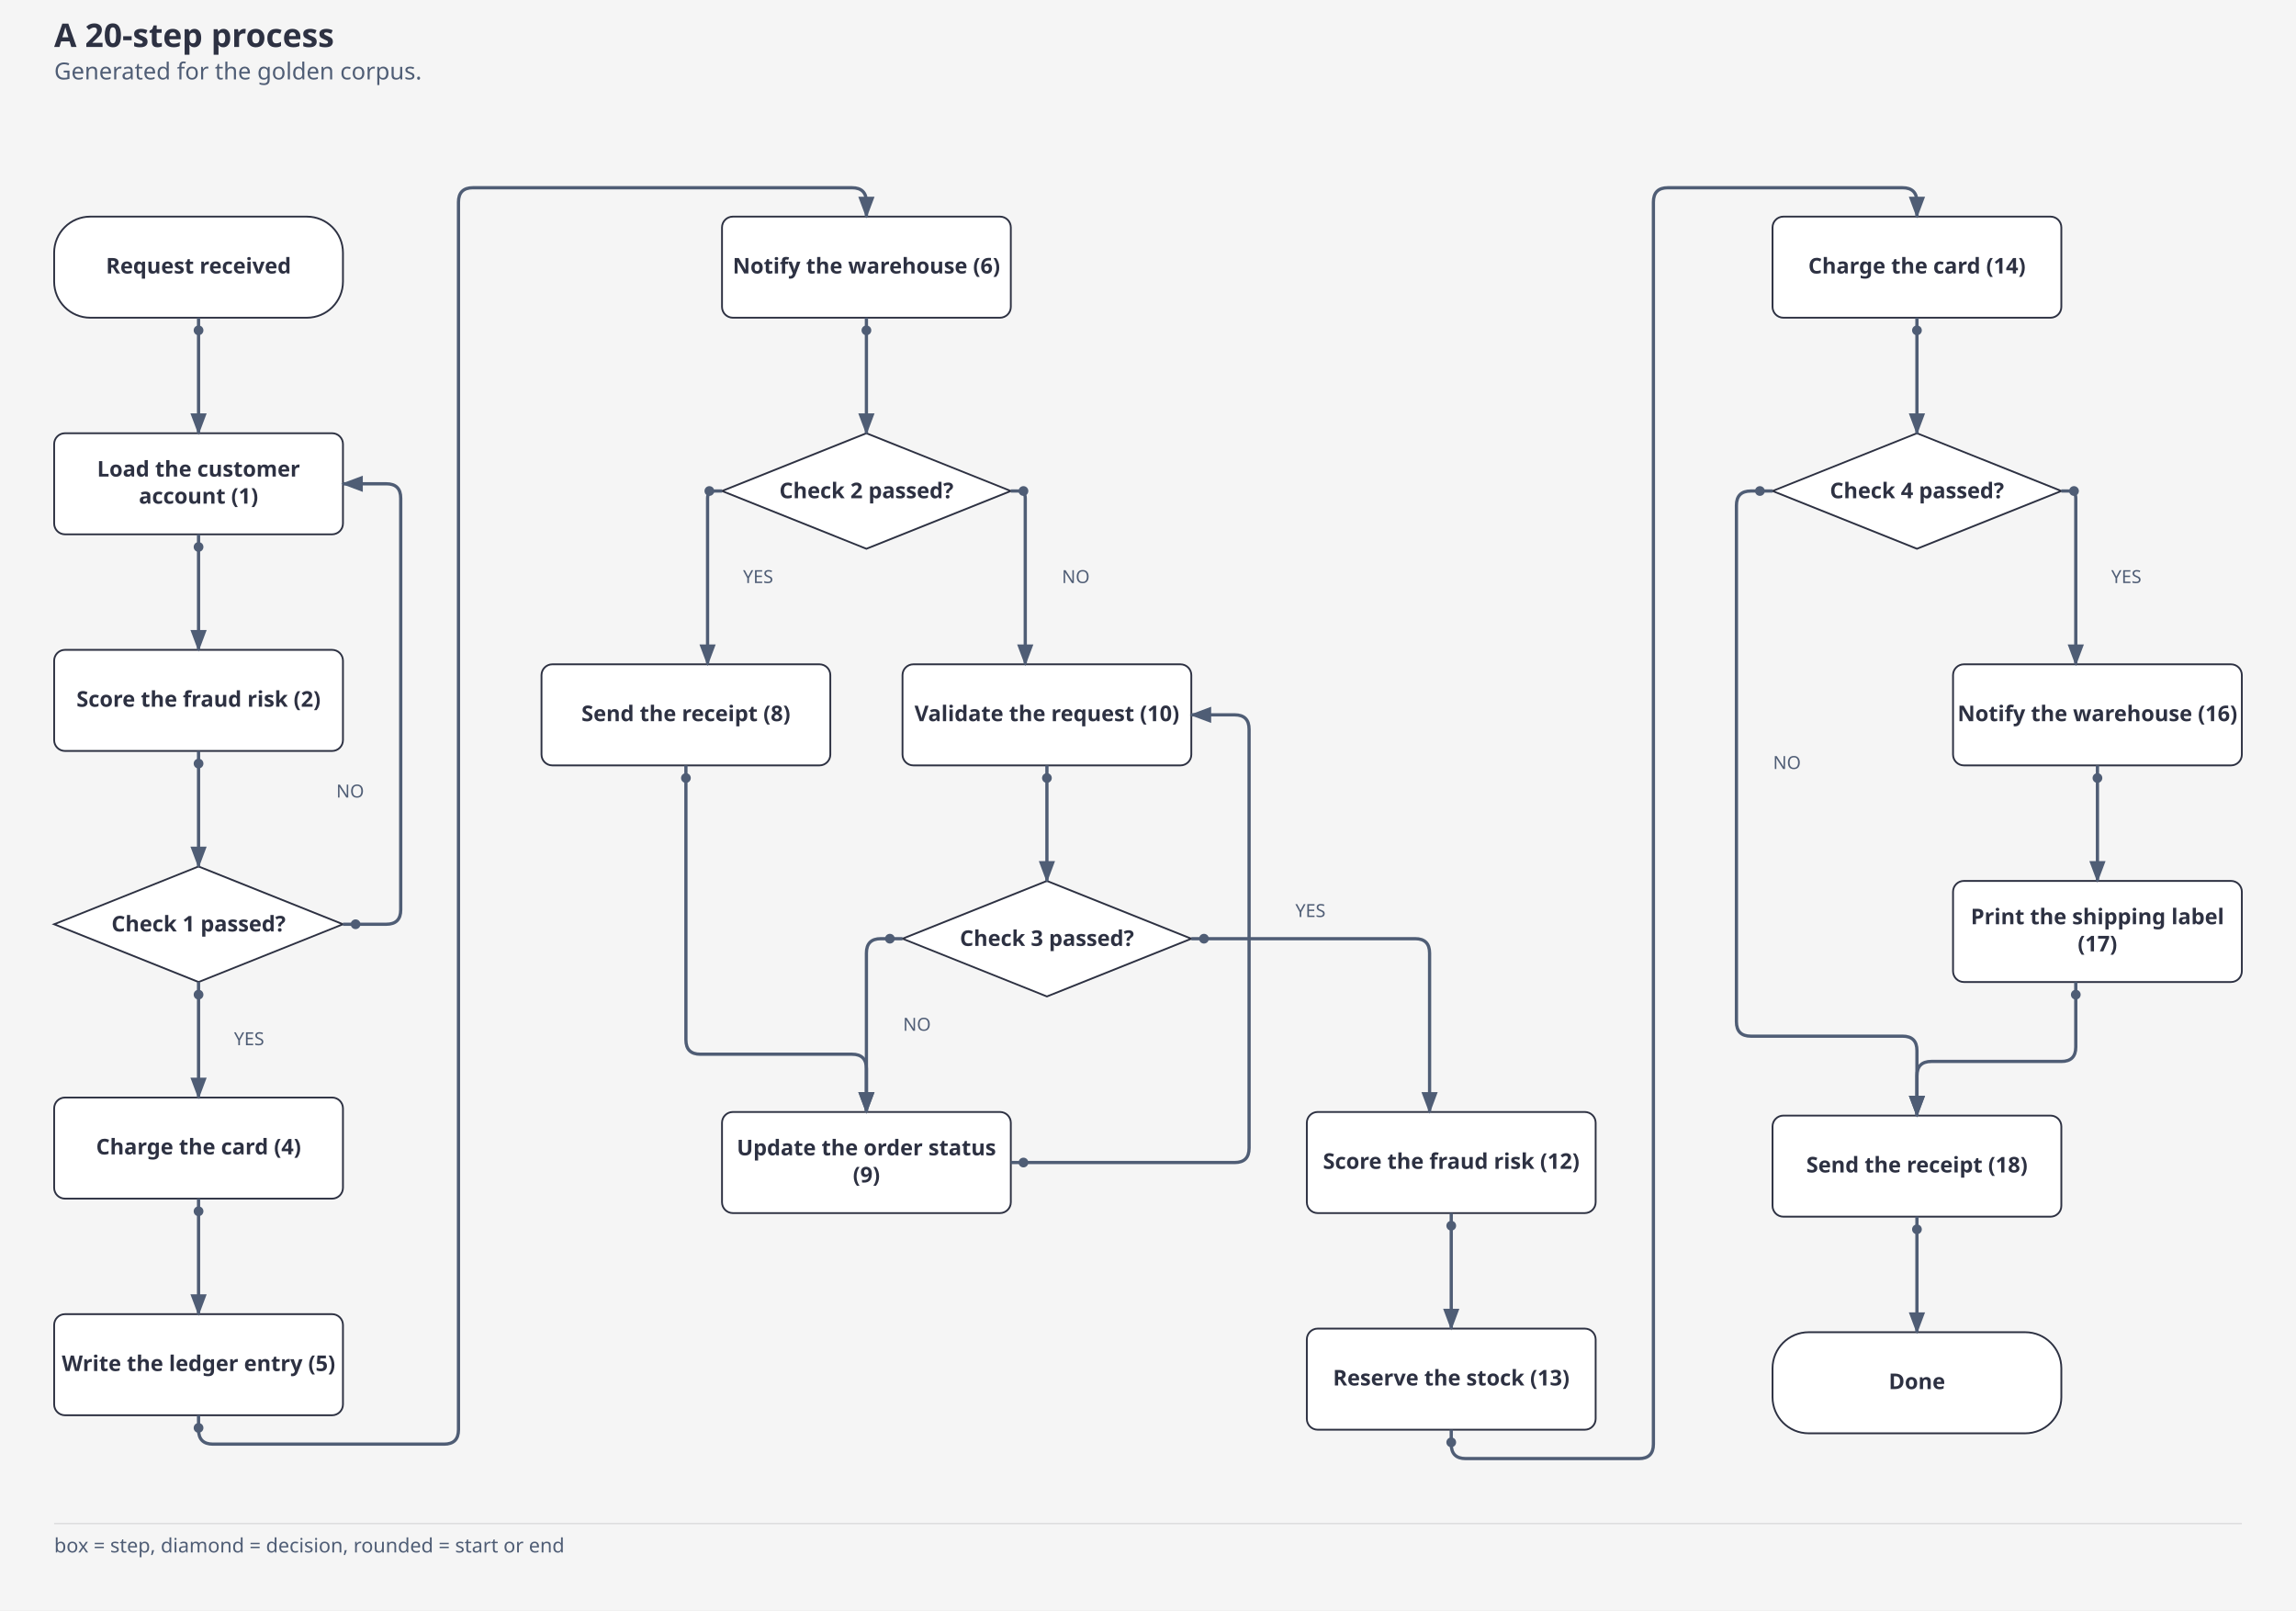
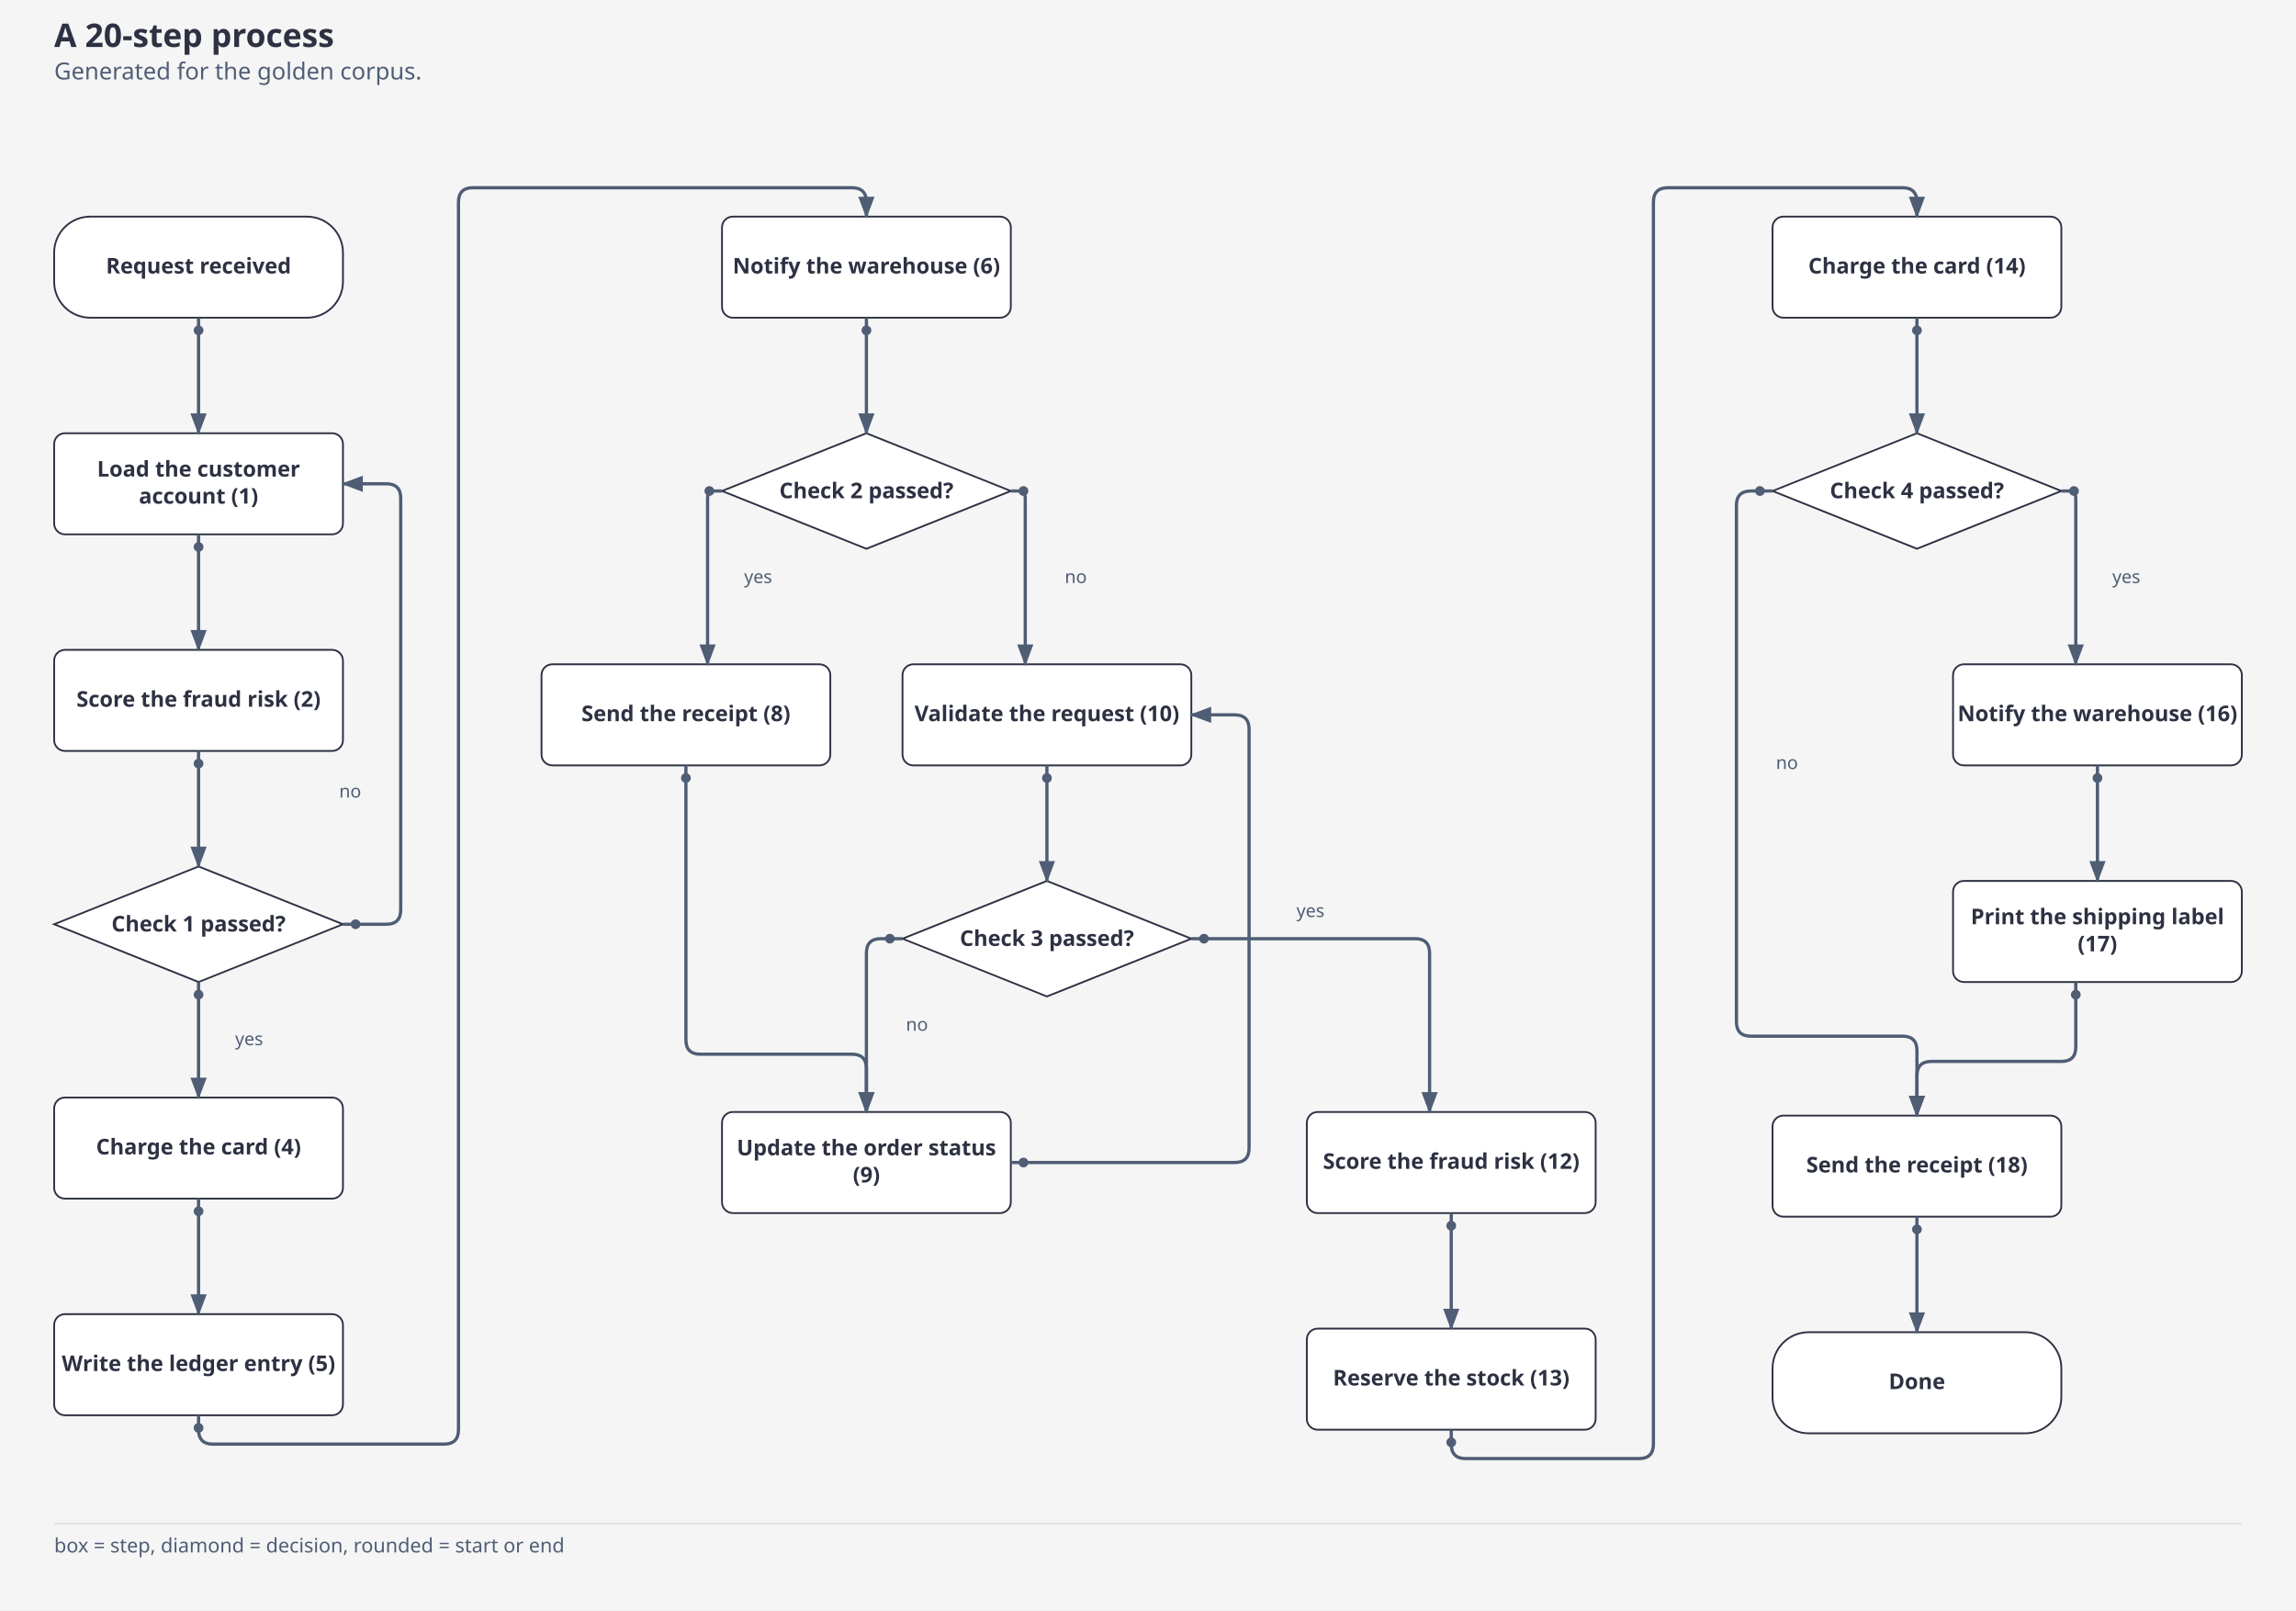
<svg xmlns="http://www.w3.org/2000/svg" role="graphics-document" aria-roledescription="flow diagram" viewBox="0 0 1272 892" width="1272">
  <rect width="1272" height="892" fill="#f5f5f5" aria-hidden="true" />
  <defs>
    <marker id="a" markerWidth="12" markerHeight="9" refX="11" refY="4.5" orient="auto" markerUnits="userSpaceOnUse">
      <polygon points="0 0,12 4.5,0 9" fill="#4f5d75" />
    </marker>
    <marker id="aa" markerWidth="12" markerHeight="9" refX="11" refY="4.5" orient="auto" markerUnits="userSpaceOnUse">
      <polygon points="0 0,12 4.5,0 9" fill="#eb6c36" />
    </marker>
    <marker id="al" markerWidth="12" markerHeight="9" refX="11" refY="4.5" orient="auto" markerUnits="userSpaceOnUse">
      <polygon points="0 0,12 4.5,0 9" fill="#2e5aa8" />
    </marker>
    <marker id="ar" markerWidth="12" markerHeight="9" refX="11" refY="4.5" orient="auto" markerUnits="userSpaceOnUse">
      <polygon points="0 0,12 4.5,0 9" fill="#7a8399" />
    </marker>
  </defs>
  <text x="30" y="26" font-size="18" font-weight="600" font-family="system-ui, 'Segoe UI', sans-serif" fill="#2d3142">A 20-step process</text>
  <text x="30" y="44" font-size="13" font-family="system-ui, 'Segoe UI', sans-serif" fill="#4f5d75">Generated for the golden corpus.</text>
  <rect x="30" y="120" width="160" height="56" rx="20" fill="#f5f5f5" aria-hidden="true" />
  <rect x="30" y="120" width="160" height="56" rx="20" fill="#ffffff" stroke="#2d3142" data-node="s0" data-label="Request received" role="graphics-symbol" aria-roledescription="start or end" aria-label="Request received" />
  <text x="110" y="151.5" font-size="12" font-weight="600" font-family="system-ui, 'Segoe UI', sans-serif" fill="#2d3142" text-anchor="middle" aria-hidden="true">Request received</text>
  <rect x="30" y="240" width="160" height="56" rx="6" fill="#f5f5f5" aria-hidden="true" />
  <rect x="30" y="240" width="160" height="56" rx="6" fill="#ffffff" stroke="#2d3142" data-node="s1" data-label="Load the customer account (1)" role="graphics-symbol" aria-roledescription="box" aria-label="Load the customer account (1)" />
  <text x="110" y="264" font-size="12" font-weight="600" font-family="system-ui, 'Segoe UI', sans-serif" fill="#2d3142" text-anchor="middle" aria-hidden="true">Load the customer</text>
  <text x="110" y="279" font-size="12" font-weight="600" font-family="system-ui, 'Segoe UI', sans-serif" fill="#2d3142" text-anchor="middle" aria-hidden="true">account (1)</text>
  <rect x="30" y="360" width="160" height="56" rx="6" fill="#f5f5f5" aria-hidden="true" />
  <rect x="30" y="360" width="160" height="56" rx="6" fill="#ffffff" stroke="#2d3142" data-node="s2" data-label="Score the fraud risk (2)" role="graphics-symbol" aria-roledescription="box" aria-label="Score the fraud risk (2)" />
  <text x="110" y="391.5" font-size="12" font-weight="600" font-family="system-ui, 'Segoe UI', sans-serif" fill="#2d3142" text-anchor="middle" aria-hidden="true">Score the fraud risk (2)</text>
  <polygon points="110,480 190,512 110,544 30,512" fill="#f5f5f5" aria-hidden="true" />
  <polygon points="110,480 190,512 110,544 30,512" fill="#ffffff" stroke="#2d3142" data-node="s3" data-label="Check 1 passed?" data-cx="110" data-cy="512" role="graphics-symbol" aria-roledescription="decision" aria-label="Check 1 passed?" />
  <text x="110" y="516" font-size="12" font-weight="600" font-family="system-ui, 'Segoe UI', sans-serif" fill="#2d3142" text-anchor="middle" aria-hidden="true">Check 1 passed?</text>
  <rect x="30" y="608" width="160" height="56" rx="6" fill="#f5f5f5" aria-hidden="true" />
  <rect x="30" y="608" width="160" height="56" rx="6" fill="#ffffff" stroke="#2d3142" data-node="s4" data-label="Charge the card (4)" role="graphics-symbol" aria-roledescription="box" aria-label="Charge the card (4)" />
  <text x="110" y="639.5" font-size="12" font-weight="600" font-family="system-ui, 'Segoe UI', sans-serif" fill="#2d3142" text-anchor="middle" aria-hidden="true">Charge the card (4)</text>
  <rect x="30" y="728" width="160" height="56" rx="6" fill="#f5f5f5" aria-hidden="true" />
  <rect x="30" y="728" width="160" height="56" rx="6" fill="#ffffff" stroke="#2d3142" data-node="s5" data-label="Write the ledger entry (5)" role="graphics-symbol" aria-roledescription="box" aria-label="Write the ledger entry (5)" />
  <text x="110" y="759.5" font-size="12" font-weight="600" font-family="system-ui, 'Segoe UI', sans-serif" fill="#2d3142" text-anchor="middle" aria-hidden="true">Write the ledger entry (5)</text>
  <rect x="400" y="120" width="160" height="56" rx="6" fill="#f5f5f5" aria-hidden="true" />
  <rect x="400" y="120" width="160" height="56" rx="6" fill="#ffffff" stroke="#2d3142" data-node="s6" data-label="Notify the warehouse (6)" role="graphics-symbol" aria-roledescription="box" aria-label="Notify the warehouse (6)" />
  <text x="480" y="151.5" font-size="12" font-weight="600" font-family="system-ui, 'Segoe UI', sans-serif" fill="#2d3142" text-anchor="middle" aria-hidden="true">Notify the warehouse (6)</text>
  <polygon points="480,240 560,272 480,304 400,272" fill="#f5f5f5" aria-hidden="true" />
  <polygon points="480,240 560,272 480,304 400,272" fill="#ffffff" stroke="#2d3142" data-node="s7" data-label="Check 2 passed?" data-cx="480" data-cy="272" role="graphics-symbol" aria-roledescription="decision" aria-label="Check 2 passed?" />
  <text x="480" y="276" font-size="12" font-weight="600" font-family="system-ui, 'Segoe UI', sans-serif" fill="#2d3142" text-anchor="middle" aria-hidden="true">Check 2 passed?</text>
  <rect x="300" y="368" width="160" height="56" rx="6" fill="#f5f5f5" aria-hidden="true" />
  <rect x="300" y="368" width="160" height="56" rx="6" fill="#ffffff" stroke="#2d3142" data-node="s8" data-label="Send the receipt (8)" role="graphics-symbol" aria-roledescription="box" aria-label="Send the receipt (8)" />
  <text x="380" y="399.5" font-size="12" font-weight="600" font-family="system-ui, 'Segoe UI', sans-serif" fill="#2d3142" text-anchor="middle" aria-hidden="true">Send the receipt (8)</text>
  <rect x="400" y="616" width="160" height="56" rx="6" fill="#f5f5f5" aria-hidden="true" />
  <rect x="400" y="616" width="160" height="56" rx="6" fill="#ffffff" stroke="#2d3142" data-node="s9" data-label="Update the order status (9)" role="graphics-symbol" aria-roledescription="box" aria-label="Update the order status (9)" />
  <text x="480" y="640" font-size="12" font-weight="600" font-family="system-ui, 'Segoe UI', sans-serif" fill="#2d3142" text-anchor="middle" aria-hidden="true">Update the order status</text>
  <text x="480" y="655" font-size="12" font-weight="600" font-family="system-ui, 'Segoe UI', sans-serif" fill="#2d3142" text-anchor="middle" aria-hidden="true">(9)</text>
  <rect x="500" y="368" width="160" height="56" rx="6" fill="#f5f5f5" aria-hidden="true" />
  <rect x="500" y="368" width="160" height="56" rx="6" fill="#ffffff" stroke="#2d3142" data-node="s10" data-label="Validate the request (10)" role="graphics-symbol" aria-roledescription="box" aria-label="Validate the request (10)" />
  <text x="580" y="399.5" font-size="12" font-weight="600" font-family="system-ui, 'Segoe UI', sans-serif" fill="#2d3142" text-anchor="middle" aria-hidden="true">Validate the request (10)</text>
  <polygon points="580,488 660,520 580,552 500,520" fill="#f5f5f5" aria-hidden="true" />
  <polygon points="580,488 660,520 580,552 500,520" fill="#ffffff" stroke="#2d3142" data-node="s11" data-label="Check 3 passed?" data-cx="580" data-cy="520" role="graphics-symbol" aria-roledescription="decision" aria-label="Check 3 passed?" />
  <text x="580" y="524" font-size="12" font-weight="600" font-family="system-ui, 'Segoe UI', sans-serif" fill="#2d3142" text-anchor="middle" aria-hidden="true">Check 3 passed?</text>
  <rect x="724" y="616" width="160" height="56" rx="6" fill="#f5f5f5" aria-hidden="true" />
  <rect x="724" y="616" width="160" height="56" rx="6" fill="#ffffff" stroke="#2d3142" data-node="s12" data-label="Score the fraud risk (12)" role="graphics-symbol" aria-roledescription="box" aria-label="Score the fraud risk (12)" />
  <text x="804" y="647.5" font-size="12" font-weight="600" font-family="system-ui, 'Segoe UI', sans-serif" fill="#2d3142" text-anchor="middle" aria-hidden="true">Score the fraud risk (12)</text>
  <rect x="724" y="736" width="160" height="56" rx="6" fill="#f5f5f5" aria-hidden="true" />
  <rect x="724" y="736" width="160" height="56" rx="6" fill="#ffffff" stroke="#2d3142" data-node="s13" data-label="Reserve the stock (13)" role="graphics-symbol" aria-roledescription="box" aria-label="Reserve the stock (13)" />
  <text x="804" y="767.5" font-size="12" font-weight="600" font-family="system-ui, 'Segoe UI', sans-serif" fill="#2d3142" text-anchor="middle" aria-hidden="true">Reserve the stock (13)</text>
  <rect x="982" y="120" width="160" height="56" rx="6" fill="#f5f5f5" aria-hidden="true" />
  <rect x="982" y="120" width="160" height="56" rx="6" fill="#ffffff" stroke="#2d3142" data-node="s14" data-label="Charge the card (14)" role="graphics-symbol" aria-roledescription="box" aria-label="Charge the card (14)" />
  <text x="1062" y="151.5" font-size="12" font-weight="600" font-family="system-ui, 'Segoe UI', sans-serif" fill="#2d3142" text-anchor="middle" aria-hidden="true">Charge the card (14)</text>
  <polygon points="1062,240 1142,272 1062,304 982,272" fill="#f5f5f5" aria-hidden="true" />
  <polygon points="1062,240 1142,272 1062,304 982,272" fill="#ffffff" stroke="#2d3142" data-node="s15" data-label="Check 4 passed?" data-cx="1062" data-cy="272" role="graphics-symbol" aria-roledescription="decision" aria-label="Check 4 passed?" />
  <text x="1062" y="276" font-size="12" font-weight="600" font-family="system-ui, 'Segoe UI', sans-serif" fill="#2d3142" text-anchor="middle" aria-hidden="true">Check 4 passed?</text>
  <rect x="1082" y="368" width="160" height="56" rx="6" fill="#f5f5f5" aria-hidden="true" />
  <rect x="1082" y="368" width="160" height="56" rx="6" fill="#ffffff" stroke="#2d3142" data-node="s16" data-label="Notify the warehouse (16)" role="graphics-symbol" aria-roledescription="box" aria-label="Notify the warehouse (16)" />
  <text x="1162" y="399.5" font-size="12" font-weight="600" font-family="system-ui, 'Segoe UI', sans-serif" fill="#2d3142" text-anchor="middle" aria-hidden="true">Notify the warehouse (16)</text>
  <rect x="1082" y="488" width="160" height="56" rx="6" fill="#f5f5f5" aria-hidden="true" />
  <rect x="1082" y="488" width="160" height="56" rx="6" fill="#ffffff" stroke="#2d3142" data-node="s17" data-label="Print the shipping label (17)" role="graphics-symbol" aria-roledescription="box" aria-label="Print the shipping label (17)" />
  <text x="1162" y="512" font-size="12" font-weight="600" font-family="system-ui, 'Segoe UI', sans-serif" fill="#2d3142" text-anchor="middle" aria-hidden="true">Print the shipping label</text>
  <text x="1162" y="527" font-size="12" font-weight="600" font-family="system-ui, 'Segoe UI', sans-serif" fill="#2d3142" text-anchor="middle" aria-hidden="true">(17)</text>
  <rect x="982" y="618" width="160" height="56" rx="6" fill="#f5f5f5" aria-hidden="true" />
  <rect x="982" y="618" width="160" height="56" rx="6" fill="#ffffff" stroke="#2d3142" data-node="s18" data-label="Send the receipt (18)" role="graphics-symbol" aria-roledescription="box" aria-label="Send the receipt (18)" />
  <text x="1062" y="649.5" font-size="12" font-weight="600" font-family="system-ui, 'Segoe UI', sans-serif" fill="#2d3142" text-anchor="middle" aria-hidden="true">Send the receipt (18)</text>
  <rect x="982" y="738" width="160" height="56" rx="20" fill="#f5f5f5" aria-hidden="true" />
  <rect x="982" y="738" width="160" height="56" rx="20" fill="#ffffff" stroke="#2d3142" data-node="s19" data-label="Done" role="graphics-symbol" aria-roledescription="start or end" aria-label="Done" />
  <text x="1062" y="769.5" font-size="12" font-weight="600" font-family="system-ui, 'Segoe UI', sans-serif" fill="#2d3142" text-anchor="middle" aria-hidden="true">Done</text>
  <path d="M110,176 L110,240" fill="none" stroke="#4f5d75" stroke-width="1.8" marker-end="url(#a)" data-from="s0" data-to="s1" data-label="" data-id="s0-&gt;s1" data-from-port="s" data-to-port="n" role="graphics-symbol" aria-roledescription="arrow" aria-label="Request received to Load the customer account (1)" />
  <circle cx="110" cy="183" r="2.7" fill="#4f5d75" aria-hidden="true" />
  <path d="M110,296 L110,360" fill="none" stroke="#4f5d75" stroke-width="1.8" marker-end="url(#a)" data-from="s1" data-to="s2" data-label="" data-id="s1-&gt;s2" data-from-port="s" data-to-port="n" role="graphics-symbol" aria-roledescription="arrow" aria-label="Load the customer account (1) to Score the fraud risk (2)" />
  <circle cx="110" cy="303" r="2.7" fill="#4f5d75" aria-hidden="true" />
  <path d="M110,416 L110,480" fill="none" stroke="#4f5d75" stroke-width="1.8" marker-end="url(#a)" data-from="s2" data-to="s3" data-label="" data-id="s2-&gt;s3" data-from-port="s" data-to-port="n" role="graphics-symbol" aria-roledescription="arrow" aria-label="Score the fraud risk (2) to Check 1 passed?" />
  <circle cx="110" cy="423" r="2.7" fill="#4f5d75" aria-hidden="true" />
  <path d="M190,512 L214,512 Q222,512 222,504 L222,276 Q222,268 214,268 L190,268" fill="none" stroke="#4f5d75" stroke-width="1.8" marker-end="url(#a)" data-from="s3" data-to="s1" data-label="no" data-id="s3-&gt;s1:no" data-from-port="e" data-to-port="e" role="graphics-symbol" aria-roledescription="arrow" aria-label="Check 1 passed? to Load the customer account (1): no" />
  <circle cx="197" cy="512" r="2.7" fill="#4f5d75" aria-hidden="true" />
  <path d="M110,544 L110,608" fill="none" stroke="#4f5d75" stroke-width="1.8" marker-end="url(#a)" data-from="s3" data-to="s4" data-label="yes" data-id="s3-&gt;s4:yes" data-from-port="s" data-to-port="n" role="graphics-symbol" aria-roledescription="arrow" aria-label="Check 1 passed? to Charge the card (4): yes" />
  <circle cx="110" cy="551" r="2.7" fill="#4f5d75" aria-hidden="true" />
  <path d="M110,664 L110,728" fill="none" stroke="#4f5d75" stroke-width="1.8" marker-end="url(#a)" data-from="s4" data-to="s5" data-label="" data-id="s4-&gt;s5" data-from-port="s" data-to-port="n" role="graphics-symbol" aria-roledescription="arrow" aria-label="Charge the card (4) to Write the ledger entry (5)" />
  <circle cx="110" cy="671" r="2.7" fill="#4f5d75" aria-hidden="true" />
  <path d="M110,784 L110,792 Q110,800 118,800 L246,800 Q254,800 254,792 L254,112 Q254,104 262,104 L472,104 Q480,104 480,112 L480,120" fill="none" stroke="#4f5d75" stroke-width="1.8" marker-end="url(#a)" data-from="s5" data-to="s6" data-label="" data-id="s5-&gt;s6" data-from-port="s" data-to-port="n" role="graphics-symbol" aria-roledescription="arrow" aria-label="Write the ledger entry (5) to Notify the warehouse (6)" />
  <circle cx="110" cy="791" r="2.7" fill="#4f5d75" aria-hidden="true" />
  <path d="M480,176 L480,240" fill="none" stroke="#4f5d75" stroke-width="1.8" marker-end="url(#a)" data-from="s6" data-to="s7" data-label="" data-id="s6-&gt;s7" data-from-port="s" data-to-port="n" role="graphics-symbol" aria-roledescription="arrow" aria-label="Notify the warehouse (6) to Check 2 passed?" />
  <circle cx="480" cy="183" r="2.7" fill="#4f5d75" aria-hidden="true" />
  <path d="M560,272 L564,272 Q568,272 568,276 L568,368" fill="none" stroke="#4f5d75" stroke-width="1.8" marker-end="url(#a)" data-from="s7" data-to="s10" data-label="no" data-id="s7-&gt;s10:no" data-from-port="e" data-to-port="n" role="graphics-symbol" aria-roledescription="arrow" aria-label="Check 2 passed? to Validate the request (10): no" />
  <circle cx="567" cy="272" r="2.7" fill="#4f5d75" aria-hidden="true" />
  <path d="M400,272 L396,272 Q392,272 392,276 L392,368" fill="none" stroke="#4f5d75" stroke-width="1.8" marker-end="url(#a)" data-from="s7" data-to="s8" data-label="yes" data-id="s7-&gt;s8:yes" data-from-port="w" data-to-port="n" role="graphics-symbol" aria-roledescription="arrow" aria-label="Check 2 passed? to Send the receipt (8): yes" />
  <circle cx="393" cy="272" r="2.7" fill="#4f5d75" aria-hidden="true" />
  <path d="M380,424 L380,576 Q380,584 388,584 L472,584 Q480,584 480,592 L480,616" fill="none" stroke="#4f5d75" stroke-width="1.8" marker-end="url(#a)" data-from="s8" data-to="s9" data-label="" data-id="s8-&gt;s9" data-from-port="s" data-to-port="n" role="graphics-symbol" aria-roledescription="arrow" aria-label="Send the receipt (8) to Update the order status (9)" />
  <circle cx="380" cy="431" r="2.7" fill="#4f5d75" aria-hidden="true" />
  <path d="M560,644 L684,644 Q692,644 692,636 L692,404 Q692,396 684,396 L660,396" fill="none" stroke="#4f5d75" stroke-width="1.8" marker-end="url(#a)" data-from="s9" data-to="s10" data-label="" data-id="s9-&gt;s10" data-from-port="e" data-to-port="e" role="graphics-symbol" aria-roledescription="arrow" aria-label="Update the order status (9) to Validate the request (10)" />
  <circle cx="567" cy="644" r="2.7" fill="#4f5d75" aria-hidden="true" />
  <path d="M580,424 L580,488" fill="none" stroke="#4f5d75" stroke-width="1.8" marker-end="url(#a)" data-from="s10" data-to="s11" data-label="" data-id="s10-&gt;s11" data-from-port="s" data-to-port="n" role="graphics-symbol" aria-roledescription="arrow" aria-label="Validate the request (10) to Check 3 passed?" />
  <circle cx="580" cy="431" r="2.7" fill="#4f5d75" aria-hidden="true" />
  <path d="M500,520 L488,520 Q480,520 480,528 L480,616" fill="none" stroke="#4f5d75" stroke-width="1.8" marker-end="url(#a)" data-from="s11" data-to="s9" data-label="no" data-id="s11-&gt;s9:no" data-from-port="w" data-to-port="n" role="graphics-symbol" aria-roledescription="arrow" aria-label="Check 3 passed? to Update the order status (9): no" />
  <circle cx="493" cy="520" r="2.7" fill="#4f5d75" aria-hidden="true" />
  <path d="M660,520 L784,520 Q792,520 792,528 L792,616" fill="none" stroke="#4f5d75" stroke-width="1.8" marker-end="url(#a)" data-from="s11" data-to="s12" data-label="yes" data-id="s11-&gt;s12:yes" data-from-port="e" data-to-port="n" role="graphics-symbol" aria-roledescription="arrow" aria-label="Check 3 passed? to Score the fraud risk (12): yes" />
  <circle cx="667" cy="520" r="2.7" fill="#4f5d75" aria-hidden="true" />
  <path d="M804,672 L804,736" fill="none" stroke="#4f5d75" stroke-width="1.8" marker-end="url(#a)" data-from="s12" data-to="s13" data-label="" data-id="s12-&gt;s13" data-from-port="s" data-to-port="n" role="graphics-symbol" aria-roledescription="arrow" aria-label="Score the fraud risk (12) to Reserve the stock (13)" />
  <circle cx="804" cy="679" r="2.7" fill="#4f5d75" aria-hidden="true" />
  <path d="M804,792 L804,800 Q804,808 812,808 L908,808 Q916,808 916,800 L916,112 Q916,104 924,104 L1054,104 Q1062,104 1062,112 L1062,120" fill="none" stroke="#4f5d75" stroke-width="1.8" marker-end="url(#a)" data-from="s13" data-to="s14" data-label="" data-id="s13-&gt;s14" data-from-port="s" data-to-port="n" role="graphics-symbol" aria-roledescription="arrow" aria-label="Reserve the stock (13) to Charge the card (14)" />
  <circle cx="804" cy="799" r="2.7" fill="#4f5d75" aria-hidden="true" />
  <path d="M1062,176 L1062,240" fill="none" stroke="#4f5d75" stroke-width="1.8" marker-end="url(#a)" data-from="s14" data-to="s15" data-label="" data-id="s14-&gt;s15" data-from-port="s" data-to-port="n" role="graphics-symbol" aria-roledescription="arrow" aria-label="Charge the card (14) to Check 4 passed?" />
  <circle cx="1062" cy="183" r="2.7" fill="#4f5d75" aria-hidden="true" />
  <path d="M982,272 L970,272 Q962,272 962,280 L962,566 Q962,574 970,574 L1054,574 Q1062,574 1062,582 L1062,618" fill="none" stroke="#4f5d75" stroke-width="1.8" marker-end="url(#a)" data-from="s15" data-to="s18" data-label="no" data-id="s15-&gt;s18:no" data-from-port="w" data-to-port="n" role="graphics-symbol" aria-roledescription="arrow" aria-label="Check 4 passed? to Send the receipt (18): no" />
  <circle cx="975" cy="272" r="2.7" fill="#4f5d75" aria-hidden="true" />
  <path d="M1142,272 L1146,272 Q1150,272 1150,276 L1150,368" fill="none" stroke="#4f5d75" stroke-width="1.8" marker-end="url(#a)" data-from="s15" data-to="s16" data-label="yes" data-id="s15-&gt;s16:yes" data-from-port="e" data-to-port="n" role="graphics-symbol" aria-roledescription="arrow" aria-label="Check 4 passed? to Notify the warehouse (16): yes" />
  <circle cx="1149" cy="272" r="2.7" fill="#4f5d75" aria-hidden="true" />
  <path d="M1162,424 L1162,488" fill="none" stroke="#4f5d75" stroke-width="1.8" marker-end="url(#a)" data-from="s16" data-to="s17" data-label="" data-id="s16-&gt;s17" data-from-port="s" data-to-port="n" role="graphics-symbol" aria-roledescription="arrow" aria-label="Notify the warehouse (16) to Print the shipping label (17)" />
  <circle cx="1162" cy="431" r="2.7" fill="#4f5d75" aria-hidden="true" />
  <path d="M1150,544 L1150,580 Q1150,588 1142,588 L1070,588 Q1062,588 1062,596 L1062,618" fill="none" stroke="#4f5d75" stroke-width="1.8" marker-end="url(#a)" data-from="s17" data-to="s18" data-label="" data-id="s17-&gt;s18" data-from-port="s" data-to-port="n" role="graphics-symbol" aria-roledescription="arrow" aria-label="Print the shipping label (17) to Send the receipt (18)" />
  <circle cx="1150" cy="551" r="2.7" fill="#4f5d75" aria-hidden="true" />
  <path d="M1062,674 L1062,738" fill="none" stroke="#4f5d75" stroke-width="1.8" marker-end="url(#a)" data-from="s18" data-to="s19" data-label="" data-id="s18-&gt;s19" data-from-port="s" data-to-port="n" role="graphics-symbol" aria-roledescription="arrow" aria-label="Send the receipt (18) to Done" />
  <circle cx="1062" cy="681" r="2.7" fill="#4f5d75" aria-hidden="true" />
  <rect x="174" y="429.8" width="40" height="16" rx="2" fill="#f5f5f5" aria-hidden="true" />
-   <text x="194" y="441.8" font-size="10" font-family="system-ui, 'Segoe UI', sans-serif" fill="#4f5d75" text-anchor="middle" aria-hidden="true">NO</text>
+   <text x="194" y="441.8" font-size="10" font-family="system-ui, 'Segoe UI', sans-serif" fill="#4f5d75" text-anchor="middle" aria-hidden="true">no</text>
  <rect x="118" y="567" width="40" height="16" rx="2" fill="#f5f5f5" aria-hidden="true" />
-   <text x="138" y="579" font-size="10" font-family="system-ui, 'Segoe UI', sans-serif" fill="#4f5d75" text-anchor="middle" aria-hidden="true">YES</text>
+   <text x="138" y="579" font-size="10" font-family="system-ui, 'Segoe UI', sans-serif" fill="#4f5d75" text-anchor="middle" aria-hidden="true">yes</text>
  <rect x="576" y="311" width="40" height="16" rx="2" fill="#f5f5f5" aria-hidden="true" />
-   <text x="596" y="323" font-size="10" font-family="system-ui, 'Segoe UI', sans-serif" fill="#4f5d75" text-anchor="middle" aria-hidden="true">NO</text>
+   <text x="596" y="323" font-size="10" font-family="system-ui, 'Segoe UI', sans-serif" fill="#4f5d75" text-anchor="middle" aria-hidden="true">no</text>
  <rect x="400" y="311" width="40" height="16" rx="2" fill="#f5f5f5" aria-hidden="true" />
-   <text x="420" y="323" font-size="10" font-family="system-ui, 'Segoe UI', sans-serif" fill="#4f5d75" text-anchor="middle" aria-hidden="true">YES</text>
+   <text x="420" y="323" font-size="10" font-family="system-ui, 'Segoe UI', sans-serif" fill="#4f5d75" text-anchor="middle" aria-hidden="true">yes</text>
  <rect x="488" y="559" width="40" height="16" rx="2" fill="#f5f5f5" aria-hidden="true" />
-   <text x="508" y="571" font-size="10" font-family="system-ui, 'Segoe UI', sans-serif" fill="#4f5d75" text-anchor="middle" aria-hidden="true">NO</text>
+   <text x="508" y="571" font-size="10" font-family="system-ui, 'Segoe UI', sans-serif" fill="#4f5d75" text-anchor="middle" aria-hidden="true">no</text>
  <rect x="706" y="496" width="40" height="16" rx="2" fill="#f5f5f5" aria-hidden="true" />
-   <text x="726" y="508" font-size="10" font-family="system-ui, 'Segoe UI', sans-serif" fill="#4f5d75" text-anchor="middle" aria-hidden="true">YES</text>
+   <text x="726" y="508" font-size="10" font-family="system-ui, 'Segoe UI', sans-serif" fill="#4f5d75" text-anchor="middle" aria-hidden="true">yes</text>
  <rect x="970" y="414" width="40" height="16" rx="2" fill="#f5f5f5" aria-hidden="true" />
-   <text x="990" y="426" font-size="10" font-family="system-ui, 'Segoe UI', sans-serif" fill="#4f5d75" text-anchor="middle" aria-hidden="true">NO</text>
+   <text x="990" y="426" font-size="10" font-family="system-ui, 'Segoe UI', sans-serif" fill="#4f5d75" text-anchor="middle" aria-hidden="true">no</text>
  <rect x="1158" y="311" width="40" height="16" rx="2" fill="#f5f5f5" aria-hidden="true" />
-   <text x="1178" y="323" font-size="10" font-family="system-ui, 'Segoe UI', sans-serif" fill="#4f5d75" text-anchor="middle" aria-hidden="true">YES</text>
+   <text x="1178" y="323" font-size="10" font-family="system-ui, 'Segoe UI', sans-serif" fill="#4f5d75" text-anchor="middle" aria-hidden="true">yes</text>
  <line x1="30" y1="844" x2="1242" y2="844" stroke="rgba(45,49,66,0.12)" stroke-width=".8" aria-hidden="true" />
  <text x="30" y="860" font-size="11" font-family="system-ui, 'Segoe UI', sans-serif" fill="#4f5d75">box = step, diamond = decision, rounded = start or end</text>
</svg>
